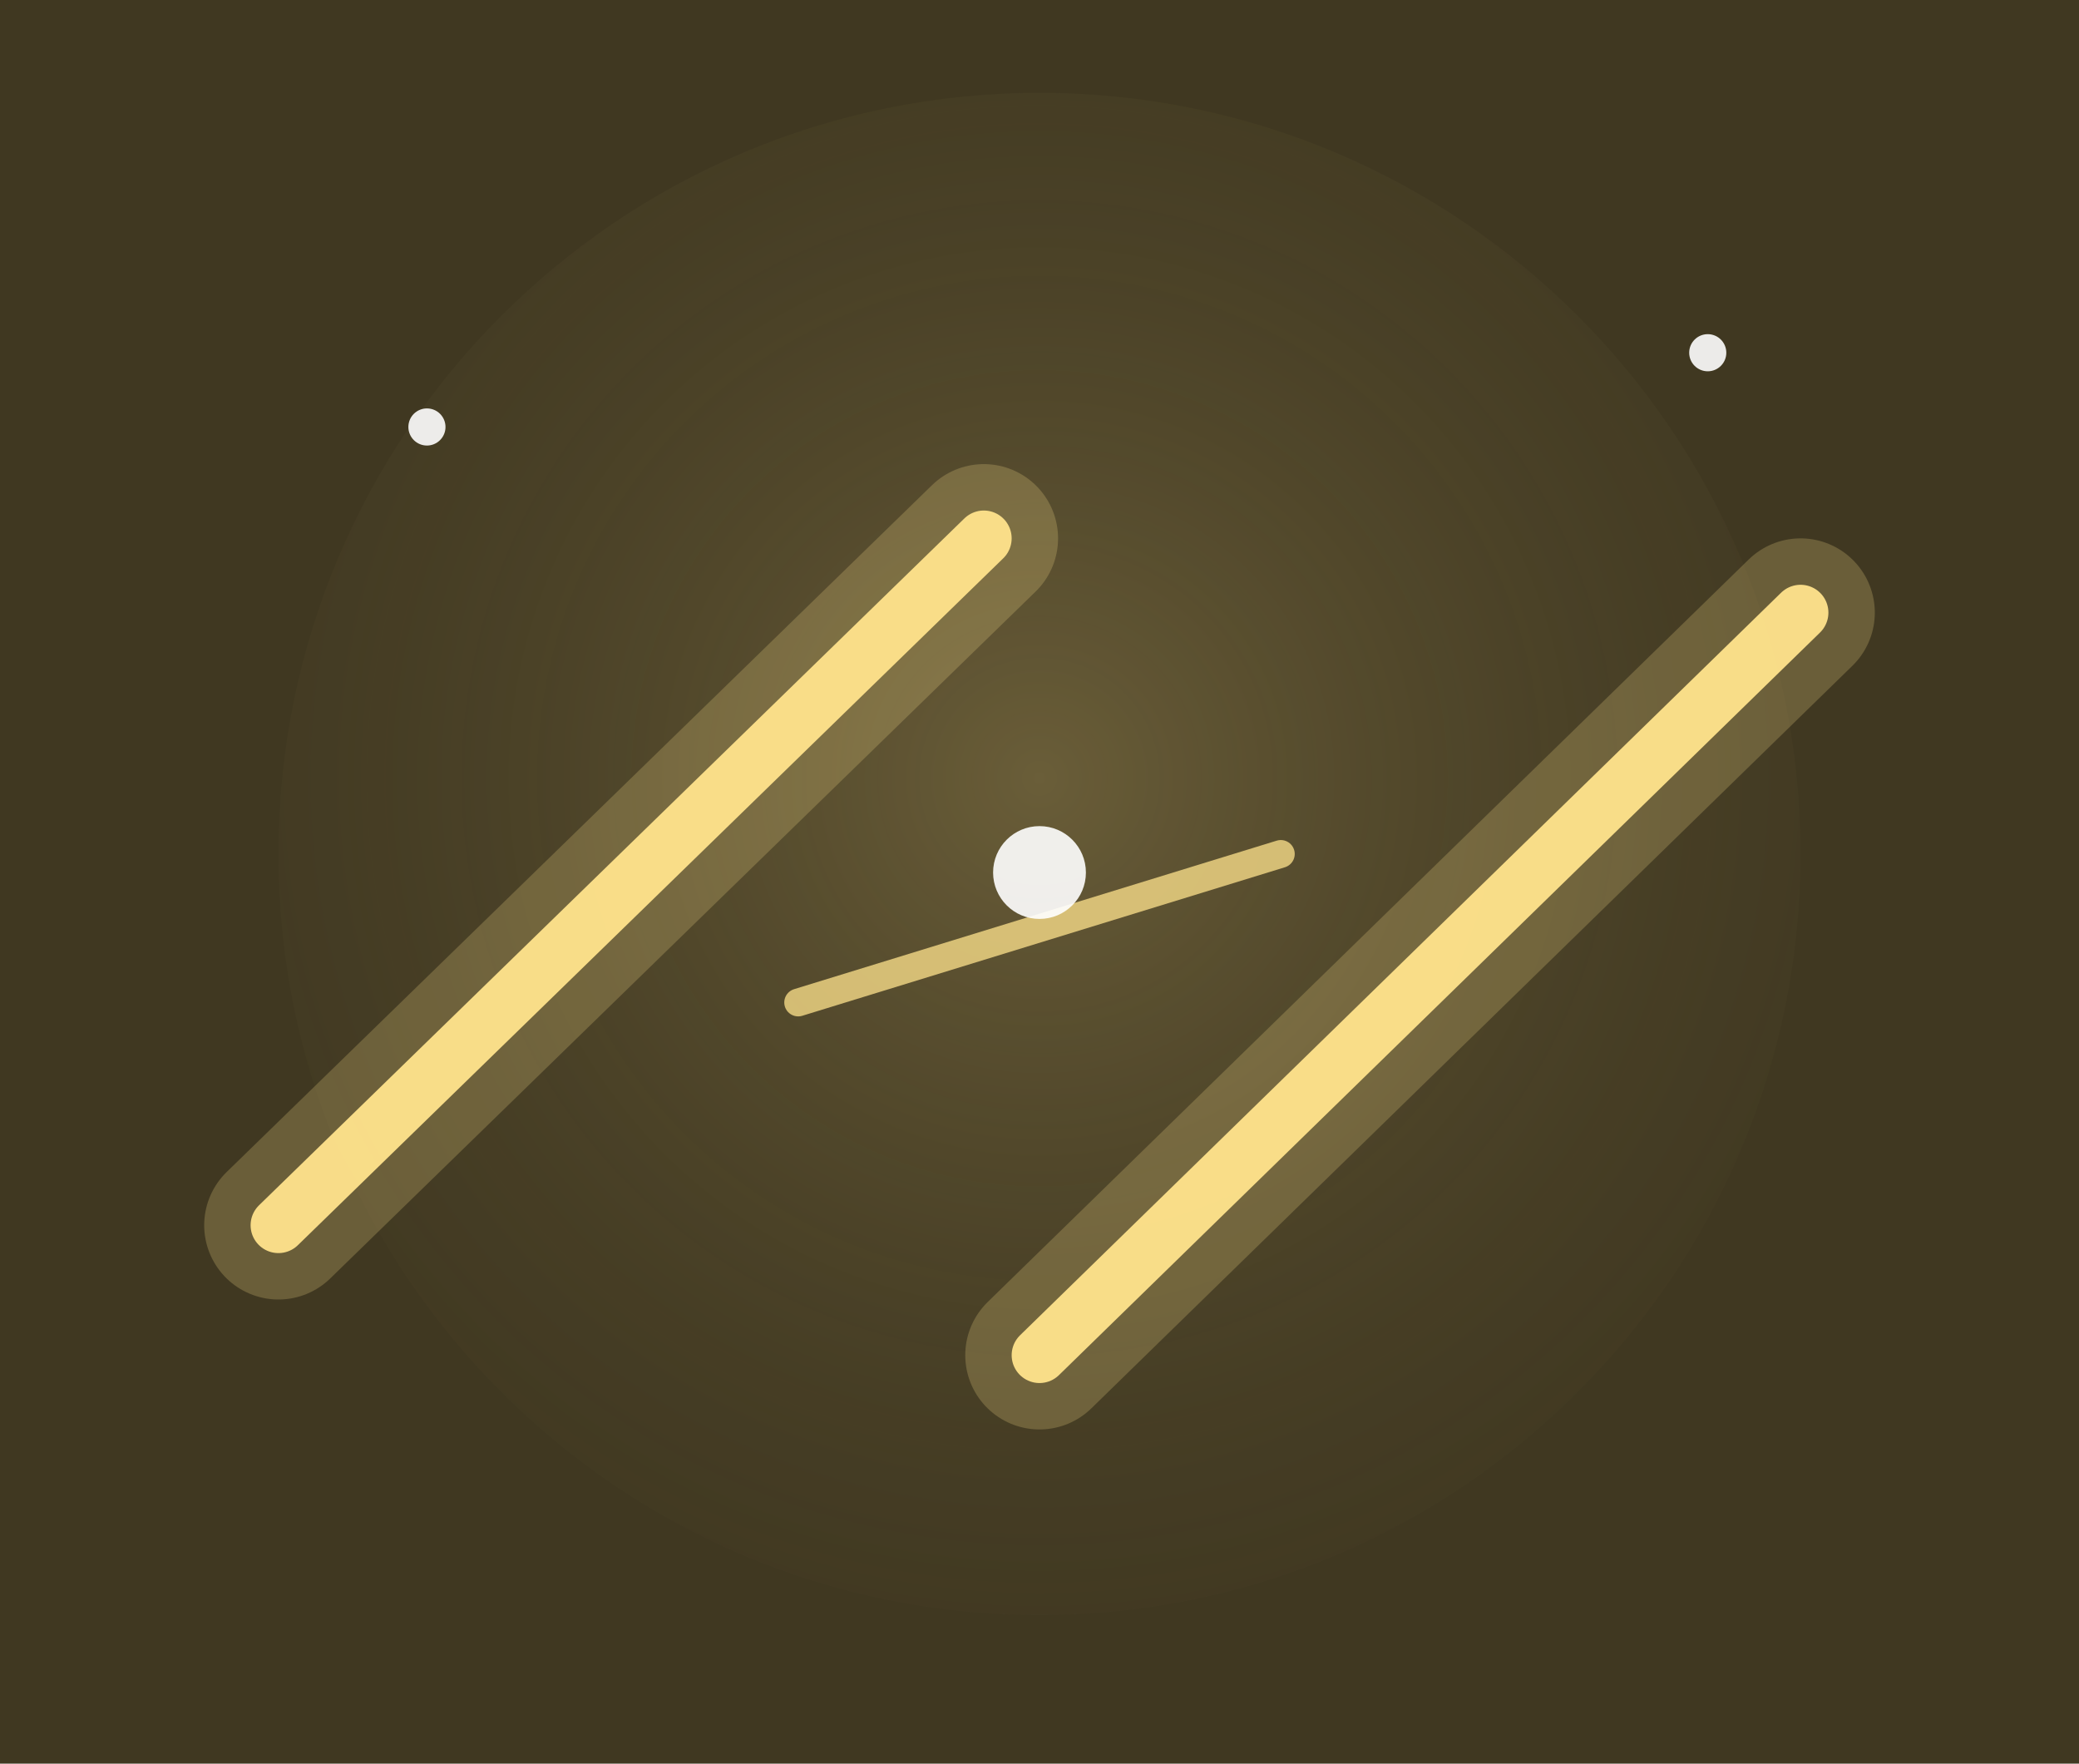
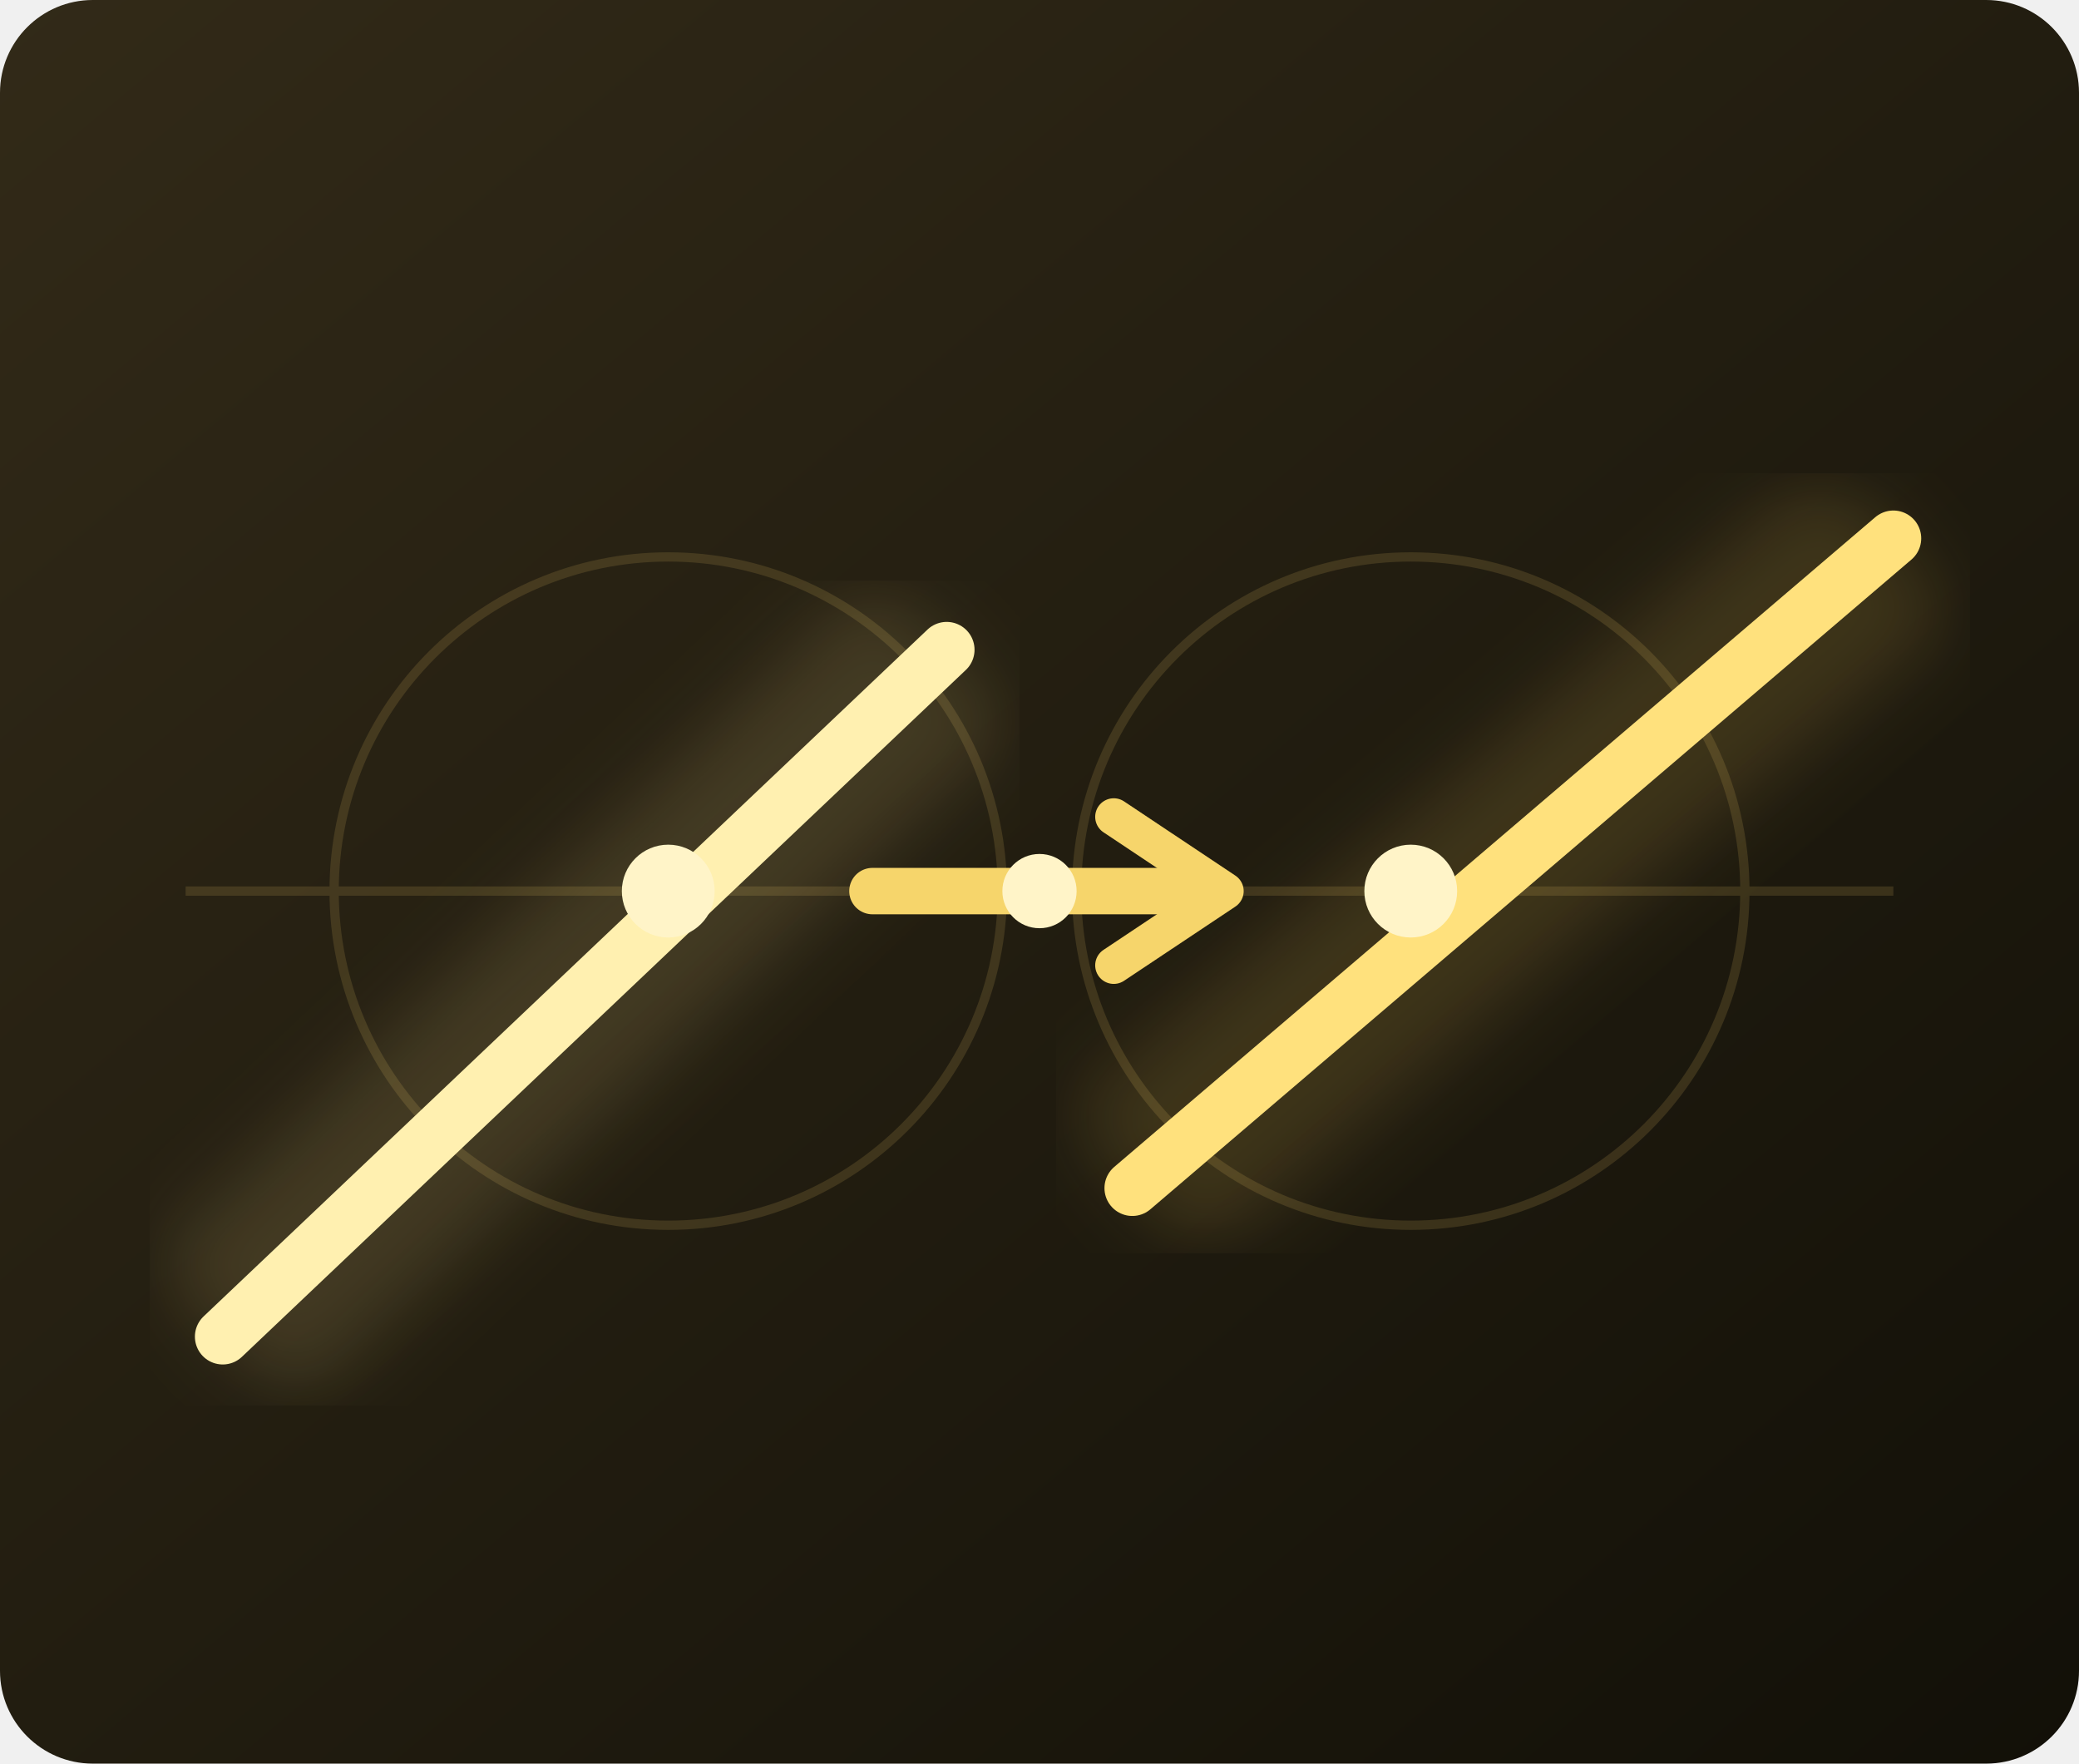
<svg xmlns="http://www.w3.org/2000/svg" width="224" height="190" viewBox="0 0 224 190">
  <defs>
-     <radialGradient id="r" cx="50%" cy="45%" r="70%">
-       <stop offset="0" stop-color="#ffe38c" stop-opacity=".22" />
-       <stop offset="1" stop-color="#403821" stop-opacity="0" />
-     </radialGradient>
+     <linearGradient id="bg" x1="0" y1="0" x2="1" y2="1">
+       <stop stop-color="#322a18" />
+       <stop offset="1" stop-color="#121008" />
+     </linearGradient>
+     <filter id="blur">
+       <feGaussianBlur stdDeviation="4" />
+     </filter>
  </defs>
-   <rect width="224" height="190" fill="#403821" />
-   <circle cx="112" cy="92" r="82" fill="url(#r)" />
-   <g fill="none" stroke="#ffe38c" stroke-linecap="round" stroke-linejoin="round">
-     <path d="M30 132 L106 58 M112 146 L194 66" stroke-width="16" opacity=".22" />
-     <path d="M30 132 L106 58 M112 146 L194 66" stroke-width="6" opacity=".95" />
-     <path d="M86 108 L138 92" stroke-width="3" opacity=".75" />
+   <rect width="224" height="190" rx="10" fill="url(#bg)" />
+   <g opacity=".2" stroke="#b89a4e" fill="none">
+     <circle cx="72" cy="96" r="36" />
+     <circle cx="152" cy="96" r="36" />
+     <path d="M20 96 H204" />
  </g>
-   <g fill="#ffffff" opacity=".9">
-     <circle cx="112" cy="94" r="5" />
-     <circle cx="184" cy="38" r="2" />
-     <circle cx="46" cy="46" r="2" />
+   <path d="M24 144 L102 70" stroke="#ffe28b" stroke-width="22" opacity=".14" filter="url(#blur)" />
+   <path d="M122 128 L204 58" stroke="#ffd25d" stroke-width="22" opacity=".14" filter="url(#blur)" />
+   <path d="M24 144 L102 70" stroke="#fff0b0" stroke-width="6" stroke-linecap="round" />
+   <path d="M122 128 L204 58" stroke="#ffe17d" stroke-width="6" stroke-linecap="round" />
+   <path d="M94 96 H128" stroke="#f6d56b" stroke-width="5" stroke-linecap="round" />
+   <path d="M120 88 l12 8 -12 8" fill="none" stroke="#f6d56b" stroke-width="4" stroke-linecap="round" stroke-linejoin="round" />
+   <g fill="#fff4c8">
+     <circle cx="72" cy="96" r="5" />
+     <circle cx="152" cy="96" r="5" />
+     <circle cx="112" cy="96" r="4" />
  </g>
</svg>
